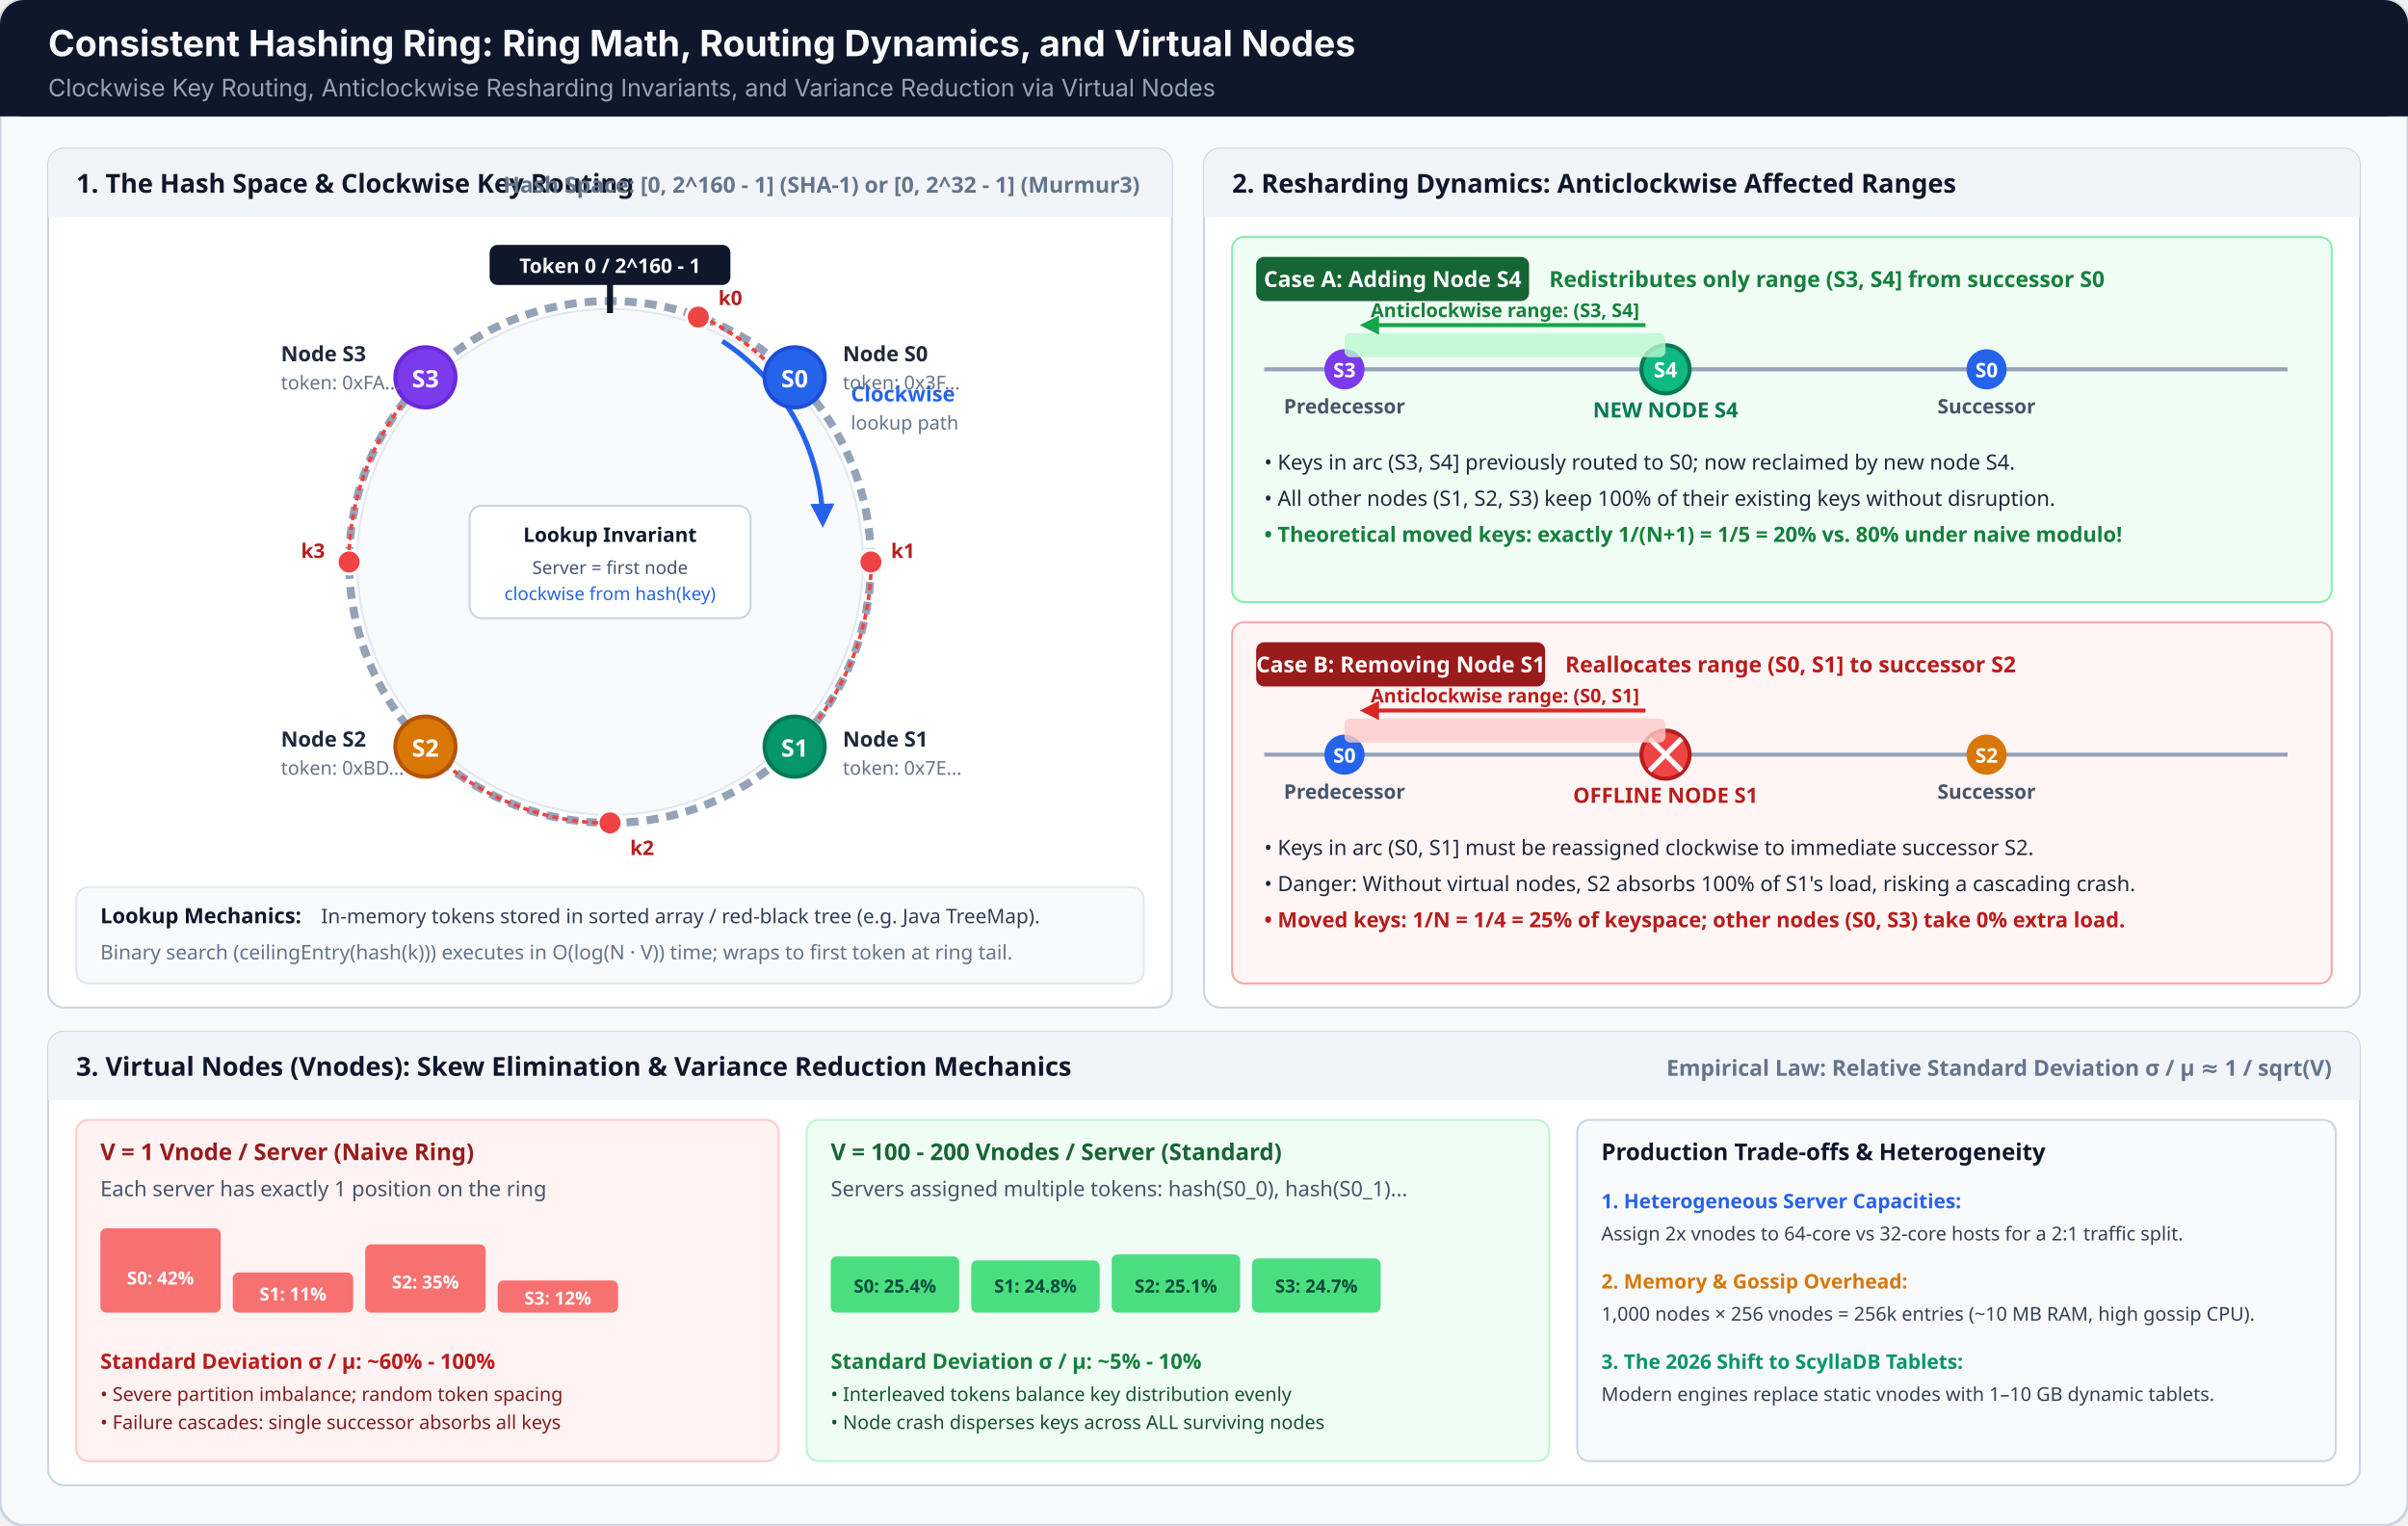
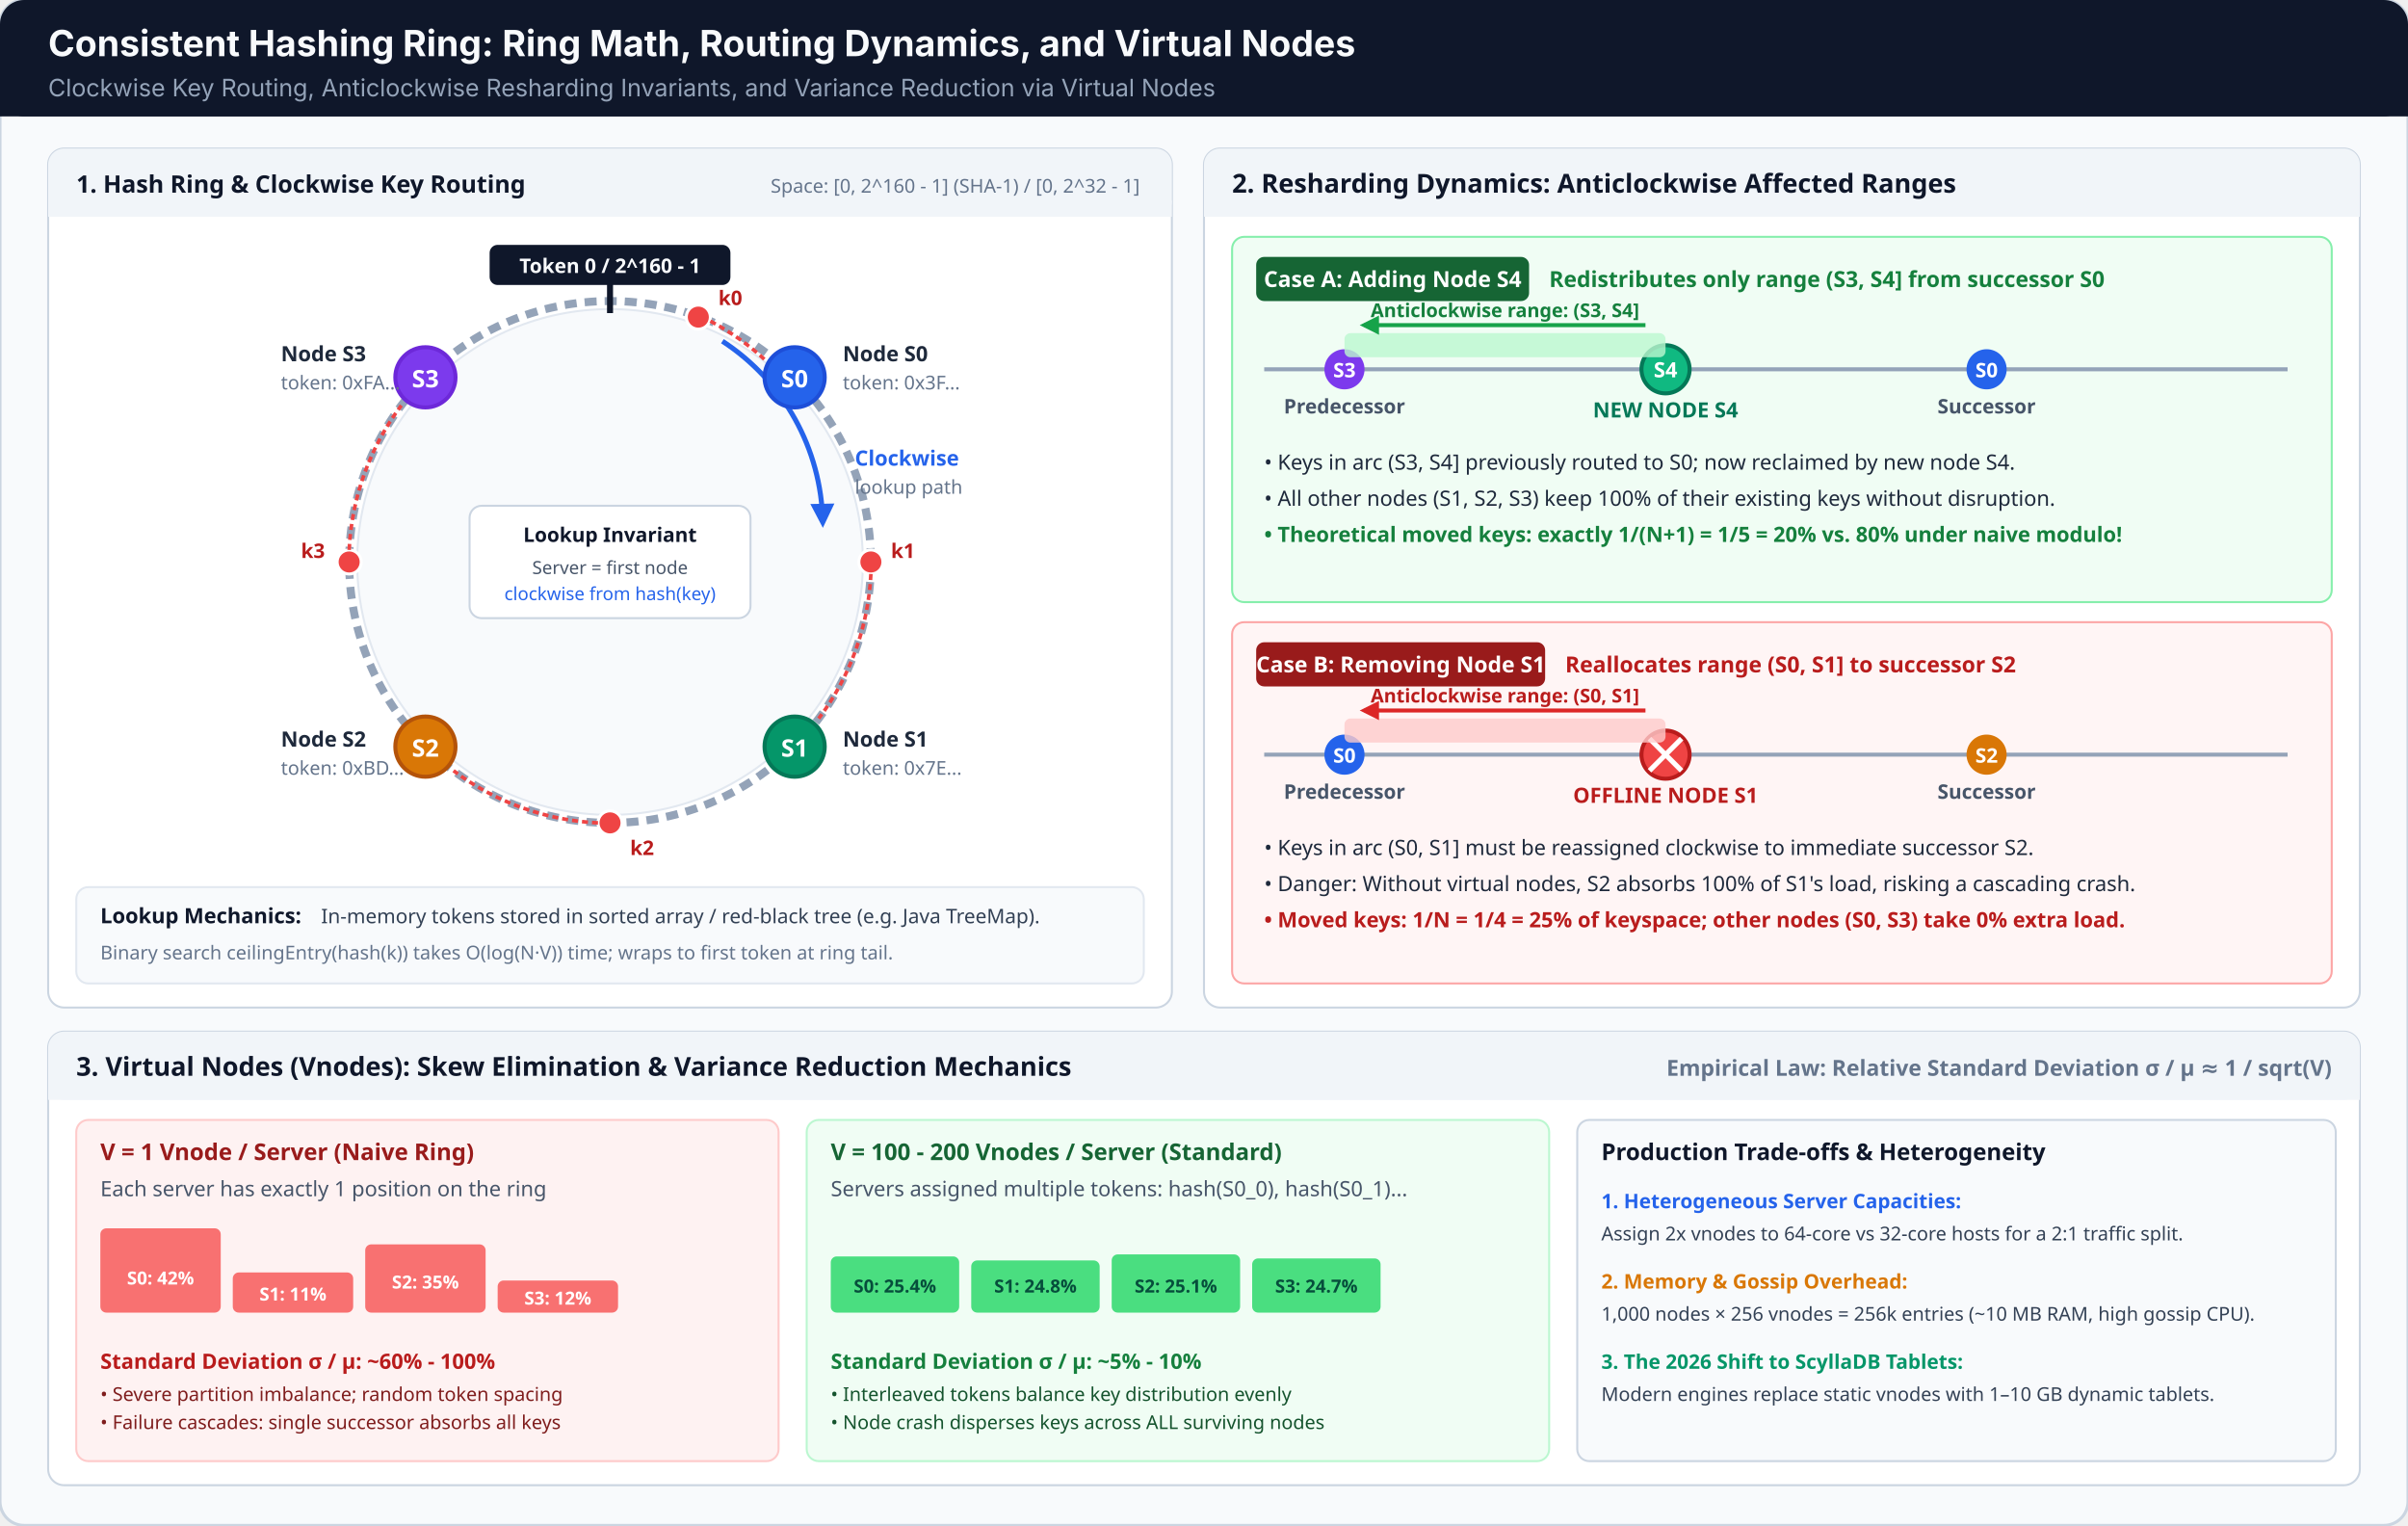
<svg xmlns="http://www.w3.org/2000/svg" viewBox="0 0 1200 760" width="1200" height="760" role="img" aria-labelledby="title desc">
  <rect x="0" y="0" width="1200" height="760" rx="12" fill="#f8fafc" stroke="#cbd5e1" stroke-width="1.5" />
  <rect x="0" y="0" width="1200" height="58" rx="12" fill="#0f172a" />
  <rect x="0" y="42" width="1200" height="16" fill="#0f172a" />
  <text x="24" y="28" font-family="ui-sans-serif, system-ui, -apple-system, sans-serif" font-size="18" font-weight="700" fill="#f8fafc">Consistent Hashing Ring: Ring Math, Routing Dynamics, and Virtual Nodes</text>
  <text x="24" y="48" font-family="ui-sans-serif, system-ui, -apple-system, sans-serif" font-size="12" fill="#94a3b8">Clockwise Key Routing, Anticlockwise Resharding Invariants, and Variance Reduction via Virtual Nodes</text>
  <rect x="24" y="74" width="560" height="428" rx="8" fill="#ffffff" stroke="#cbd5e1" />
  <rect x="24" y="74" width="560" height="34" rx="8" fill="#f1f5f9" />
  <rect x="24" y="100" width="560" height="8" fill="#f1f5f9" />
-   <text x="38" y="96" font-family="ui-sans-serif, system-ui, sans-serif" font-size="13" font-weight="700" fill="#0f172a">1. The Hash Space &amp; Clockwise Key Routing</text>
-   <text x="568" y="96" font-family="ui-sans-serif, system-ui, sans-serif" font-size="11" font-weight="600" text-anchor="end" fill="#64748b">Hash Space: [0, 2^160 - 1] (SHA-1) or [0, 2^32 - 1] (Murmur3)</text>
+   <text x="38" y="96" font-family="ui-sans-serif, system-ui, sans-serif" font-size="12" font-weight="700" fill="#0f172a">1. Hash Ring &amp; Clockwise Key Routing</text>
+   <text x="568" y="96" font-family="ui-sans-serif, system-ui, sans-serif" font-size="9.5" fill="#64748b" text-anchor="end">Space: [0, 2^160 - 1] (SHA-1) / [0, 2^32 - 1]</text>
  <circle cx="304" cy="280" r="130" fill="none" stroke="#94a3b8" stroke-width="4" stroke-dasharray="6 4" />
  <circle cx="304" cy="280" r="126" fill="#f8fafc" stroke="#e2e8f0" stroke-width="1" />
  <line x1="304" y1="140" x2="304" y2="156" stroke="#0f172a" stroke-width="3" />
  <rect x="244" y="122" width="120" height="20" rx="4" fill="#0f172a" />
  <text x="304" y="136" font-family="ui-sans-serif, system-ui, sans-serif" font-size="10" font-weight="700" fill="#f8fafc" text-anchor="middle">Token 0 / 2^160 - 1</text>
  <path d="M 360 170 A 110 110 0 0 1 410 260" fill="none" stroke="#2563eb" stroke-width="2.5" marker-end="url(#arrow-blue)" />
-   <text x="424" y="200" font-family="ui-sans-serif, system-ui, sans-serif" font-size="10.5" font-weight="700" fill="#2563eb">Clockwise</text>
-   <text x="424" y="214" font-family="ui-sans-serif, system-ui, sans-serif" font-size="9.5" fill="#64748b">lookup path</text>
+   <text x="426" y="232" font-family="ui-sans-serif, system-ui, sans-serif" font-size="10.5" font-weight="700" fill="#2563eb">Clockwise</text>
+   <text x="426" y="246" font-family="ui-sans-serif, system-ui, sans-serif" font-size="9.5" fill="#64748b">lookup path</text>
  <circle cx="396" cy="188" r="15" fill="#2563eb" stroke="#1d4ed8" stroke-width="2" />
  <text x="396" y="193" font-family="ui-sans-serif, system-ui, sans-serif" font-size="12" font-weight="700" fill="#ffffff" text-anchor="middle">S0</text>
  <text x="420" y="180" font-family="ui-sans-serif, system-ui, sans-serif" font-size="10.5" font-weight="600" fill="#1e293b">Node S0</text>
  <text x="420" y="194" font-family="ui-sans-serif, system-ui, sans-serif" font-size="9.5" fill="#64748b">token: 0x3F...</text>
  <circle cx="396" cy="372" r="15" fill="#059669" stroke="#047857" stroke-width="2" />
  <text x="396" y="377" font-family="ui-sans-serif, system-ui, sans-serif" font-size="12" font-weight="700" fill="#ffffff" text-anchor="middle">S1</text>
  <text x="420" y="372" font-family="ui-sans-serif, system-ui, sans-serif" font-size="10.5" font-weight="600" fill="#1e293b">Node S1</text>
  <text x="420" y="386" font-family="ui-sans-serif, system-ui, sans-serif" font-size="9.5" fill="#64748b">token: 0x7E...</text>
  <circle cx="212" cy="372" r="15" fill="#d97706" stroke="#b45309" stroke-width="2" />
  <text x="212" y="377" font-family="ui-sans-serif, system-ui, sans-serif" font-size="12" font-weight="700" fill="#ffffff" text-anchor="middle">S2</text>
  <text x="140" y="372" font-family="ui-sans-serif, system-ui, sans-serif" font-size="10.5" font-weight="600" fill="#1e293b">Node S2</text>
  <text x="140" y="386" font-family="ui-sans-serif, system-ui, sans-serif" font-size="9.5" fill="#64748b">token: 0xBD...</text>
  <circle cx="212" cy="188" r="15" fill="#7c3aed" stroke="#6d28d9" stroke-width="2" />
  <text x="212" y="193" font-family="ui-sans-serif, system-ui, sans-serif" font-size="12" font-weight="700" fill="#ffffff" text-anchor="middle">S3</text>
  <text x="140" y="180" font-family="ui-sans-serif, system-ui, sans-serif" font-size="10.5" font-weight="600" fill="#1e293b">Node S3</text>
  <text x="140" y="194" font-family="ui-sans-serif, system-ui, sans-serif" font-size="9.5" fill="#64748b">token: 0xFA...</text>
  <circle cx="348" cy="158" r="6" fill="#ef4444" stroke="#ffffff" stroke-width="1.5" />
  <text x="358" y="152" font-family="ui-sans-serif, system-ui, sans-serif" font-size="10" font-weight="700" fill="#b91c1c">k0</text>
  <path d="M 354 160 A 130 130 0 0 1 382 180" fill="none" stroke="#ef4444" stroke-width="1.8" stroke-dasharray="3 2" />
  <circle cx="434" cy="280" r="6" fill="#ef4444" stroke="#ffffff" stroke-width="1.5" />
  <text x="444" y="278" font-family="ui-sans-serif, system-ui, sans-serif" font-size="10" font-weight="700" fill="#b91c1c">k1</text>
  <path d="M 434 286 A 130 130 0 0 1 408 358" fill="none" stroke="#ef4444" stroke-width="1.8" stroke-dasharray="3 2" />
  <circle cx="304" cy="410" r="6" fill="#ef4444" stroke="#ffffff" stroke-width="1.5" />
  <text x="314" y="426" font-family="ui-sans-serif, system-ui, sans-serif" font-size="10" font-weight="700" fill="#b91c1c">k2</text>
  <path d="M 298 410 A 130 130 0 0 1 226 384" fill="none" stroke="#ef4444" stroke-width="1.8" stroke-dasharray="3 2" />
  <circle cx="174" cy="280" r="6" fill="#ef4444" stroke="#ffffff" stroke-width="1.5" />
  <text x="150" y="278" font-family="ui-sans-serif, system-ui, sans-serif" font-size="10" font-weight="700" fill="#b91c1c">k3</text>
  <path d="M 174 274 A 130 130 0 0 1 200 202" fill="none" stroke="#ef4444" stroke-width="1.8" stroke-dasharray="3 2" />
  <rect x="234" y="252" width="140" height="56" rx="6" fill="#ffffff" stroke="#cbd5e1" />
  <text x="304" y="270" font-family="ui-sans-serif, system-ui, sans-serif" font-size="10" font-weight="700" fill="#0f172a" text-anchor="middle">Lookup Invariant</text>
  <text x="304" y="286" font-family="ui-sans-serif, system-ui, sans-serif" font-size="9" fill="#475569" text-anchor="middle">Server = first node</text>
  <text x="304" y="299" font-family="ui-sans-serif, system-ui, sans-serif" font-size="9" fill="#2563eb" text-anchor="middle">clockwise from hash(key)</text>
  <rect x="38" y="442" width="532" height="48" rx="6" fill="#f8fafc" stroke="#e2e8f0" />
  <text x="50" y="460" font-family="ui-sans-serif, system-ui, sans-serif" font-size="10.5" font-weight="700" fill="#0f172a">Lookup Mechanics:</text>
  <text x="160" y="460" font-family="ui-sans-serif, system-ui, sans-serif" font-size="10" fill="#334155">In-memory tokens stored in sorted array / red-black tree (e.g. Java TreeMap).</text>
-   <text x="50" y="478" font-family="ui-sans-serif, system-ui, sans-serif" font-size="10" fill="#64748b">Binary search (ceilingEntry(hash(k))) executes in O(log(N · V)) time; wraps to first token at ring tail.</text>
+   <text x="50" y="478" font-family="ui-sans-serif, system-ui, sans-serif" font-size="9.5" fill="#64748b">Binary search ceilingEntry(hash(k)) takes O(log(N·V)) time; wraps to first token at ring tail.</text>
  <rect x="600" y="74" width="576" height="428" rx="8" fill="#ffffff" stroke="#cbd5e1" />
  <rect x="600" y="74" width="576" height="34" rx="8" fill="#f1f5f9" />
  <rect x="600" y="100" width="576" height="8" fill="#f1f5f9" />
  <text x="614" y="96" font-family="ui-sans-serif, system-ui, sans-serif" font-size="13" font-weight="700" fill="#0f172a">2. Resharding Dynamics: Anticlockwise Affected Ranges</text>
  <rect x="614" y="118" width="548" height="182" rx="6" fill="#f0fdf4" stroke="#86efac" stroke-width="1" />
  <rect x="626" y="128" width="136" height="22" rx="4" fill="#166534" />
  <text x="694" y="143" font-family="ui-sans-serif, system-ui, sans-serif" font-size="11" font-weight="700" fill="#ffffff" text-anchor="middle">Case A: Adding Node S4</text>
  <text x="772" y="143" font-family="ui-sans-serif, system-ui, sans-serif" font-size="11" font-weight="600" fill="#15803d">Redistributes only range (S3, S4] from successor S0</text>
  <line x1="630" y1="184" x2="1140" y2="184" stroke="#94a3b8" stroke-width="2" />
  <circle cx="670" cy="184" r="10" fill="#7c3aed" />
  <text x="670" y="188" font-family="ui-sans-serif, system-ui, sans-serif" font-size="10" font-weight="700" fill="#ffffff" text-anchor="middle">S3</text>
  <text x="670" y="206" font-family="ui-sans-serif, system-ui, sans-serif" font-size="10" font-weight="600" fill="#475569" text-anchor="middle">Predecessor</text>
  <circle cx="830" cy="184" r="12" fill="#10b981" stroke="#047857" stroke-width="2" />
  <text x="830" y="188" font-family="ui-sans-serif, system-ui, sans-serif" font-size="10.5" font-weight="700" fill="#ffffff" text-anchor="middle">S4</text>
  <text x="830" y="208" font-family="ui-sans-serif, system-ui, sans-serif" font-size="10.5" font-weight="700" fill="#047857" text-anchor="middle">NEW NODE S4</text>
  <circle cx="990" cy="184" r="10" fill="#2563eb" />
  <text x="990" y="188" font-family="ui-sans-serif, system-ui, sans-serif" font-size="10" font-weight="700" fill="#ffffff" text-anchor="middle">S0</text>
  <text x="990" y="206" font-family="ui-sans-serif, system-ui, sans-serif" font-size="10" font-weight="600" fill="#475569" text-anchor="middle">Successor</text>
  <rect x="670" y="166" width="160" height="12" rx="3" fill="#bbf7d0" opacity="0.8" />
  <path d="M 820 162 L 680 162" fill="none" stroke="#16a34a" stroke-width="2" marker-end="url(#arrow-green)" />
  <text x="750" y="158" font-family="ui-sans-serif, system-ui, sans-serif" font-size="9.5" font-weight="700" fill="#15803d" text-anchor="middle">Anticlockwise range: (S3, S4]</text>
  <text x="630" y="234" font-family="ui-sans-serif, system-ui, sans-serif" font-size="10.5" fill="#1e293b">• Keys in arc (S3, S4] previously routed to S0; now reclaimed by new node S4.</text>
  <text x="630" y="252" font-family="ui-sans-serif, system-ui, sans-serif" font-size="10.5" fill="#1e293b">• All other nodes (S1, S2, S3) keep 100% of their existing keys without disruption.</text>
  <text x="630" y="270" font-family="ui-sans-serif, system-ui, sans-serif" font-size="10.5" font-weight="600" fill="#15803d">• Theoretical moved keys: exactly 1/(N+1) = 1/5 = 20% vs. 80% under naive modulo!</text>
  <rect x="614" y="310" width="548" height="180" rx="6" fill="#fff5f5" stroke="#fca5a5" stroke-width="1" />
  <rect x="626" y="320" width="144" height="22" rx="4" fill="#991b1b" />
  <text x="698" y="335" font-family="ui-sans-serif, system-ui, sans-serif" font-size="11" font-weight="700" fill="#ffffff" text-anchor="middle">Case B: Removing Node S1</text>
  <text x="780" y="335" font-family="ui-sans-serif, system-ui, sans-serif" font-size="11" font-weight="600" fill="#b91c1c">Reallocates range (S0, S1] to successor S2</text>
  <line x1="630" y1="376" x2="1140" y2="376" stroke="#94a3b8" stroke-width="2" />
  <circle cx="670" cy="376" r="10" fill="#2563eb" />
  <text x="670" y="380" font-family="ui-sans-serif, system-ui, sans-serif" font-size="10" font-weight="700" fill="#ffffff" text-anchor="middle">S0</text>
  <text x="670" y="398" font-family="ui-sans-serif, system-ui, sans-serif" font-size="10" font-weight="600" fill="#475569" text-anchor="middle">Predecessor</text>
  <circle cx="830" cy="376" r="12" fill="#ef4444" stroke="#b91c1c" stroke-width="2" />
  <line x1="822" y1="368" x2="838" y2="384" stroke="#ffffff" stroke-width="2.5" />
  <line x1="838" y1="368" x2="822" y2="384" stroke="#ffffff" stroke-width="2.5" />
  <text x="830" y="400" font-family="ui-sans-serif, system-ui, sans-serif" font-size="10.5" font-weight="700" fill="#b91c1c" text-anchor="middle">OFFLINE NODE S1</text>
  <circle cx="990" cy="376" r="10" fill="#d97706" />
  <text x="990" y="380" font-family="ui-sans-serif, system-ui, sans-serif" font-size="10" font-weight="700" fill="#ffffff" text-anchor="middle">S2</text>
  <text x="990" y="398" font-family="ui-sans-serif, system-ui, sans-serif" font-size="10" font-weight="600" fill="#475569" text-anchor="middle">Successor</text>
  <rect x="670" y="358" width="160" height="12" rx="3" fill="#fecaca" opacity="0.8" />
  <path d="M 820 354 L 680 354" fill="none" stroke="#dc2626" stroke-width="2" marker-end="url(#arrow-red)" />
  <text x="750" y="350" font-family="ui-sans-serif, system-ui, sans-serif" font-size="9.5" font-weight="700" fill="#b91c1c" text-anchor="middle">Anticlockwise range: (S0, S1]</text>
  <text x="630" y="426" font-family="ui-sans-serif, system-ui, sans-serif" font-size="10.5" fill="#1e293b">• Keys in arc (S0, S1] must be reassigned clockwise to immediate successor S2.</text>
  <text x="630" y="444" font-family="ui-sans-serif, system-ui, sans-serif" font-size="10.5" fill="#1e293b">• Danger: Without virtual nodes, S2 absorbs 100% of S1's load, risking a cascading crash.</text>
  <text x="630" y="462" font-family="ui-sans-serif, system-ui, sans-serif" font-size="10.5" font-weight="600" fill="#b91c1c">• Moved keys: 1/N = 1/4 = 25% of keyspace; other nodes (S0, S3) take 0% extra load.</text>
  <rect x="24" y="514" width="1152" height="226" rx="8" fill="#ffffff" stroke="#cbd5e1" />
  <rect x="24" y="514" width="1152" height="34" rx="8" fill="#f1f5f9" />
  <rect x="24" y="540" width="1152" height="8" fill="#f1f5f9" />
  <text x="38" y="536" font-family="ui-sans-serif, system-ui, sans-serif" font-size="13" font-weight="700" fill="#0f172a">3. Virtual Nodes (Vnodes): Skew Elimination &amp; Variance Reduction Mechanics</text>
  <text x="1162" y="536" font-family="ui-sans-serif, system-ui, sans-serif" font-size="11" font-weight="600" text-anchor="end" fill="#64748b">Empirical Law: Relative Standard Deviation σ / μ ≈ 1 / sqrt(V)</text>
  <rect x="38" y="558" width="350" height="170" rx="6" fill="#fef2f2" stroke="#fecaca" />
  <text x="50" y="578" font-family="ui-sans-serif, system-ui, sans-serif" font-size="11.5" font-weight="700" fill="#991b1b">V = 1 Vnode / Server (Naive Ring)</text>
  <text x="50" y="596" font-family="ui-sans-serif, system-ui, sans-serif" font-size="10.5" fill="#475569">Each server has exactly 1 position on the ring</text>
  <rect x="50" y="612" width="60" height="42" rx="3" fill="#f87171" />
  <text x="80" y="640" font-family="ui-sans-serif, system-ui, sans-serif" font-size="9" fill="#ffffff" text-anchor="middle" font-weight="700">S0: 42%</text>
  <rect x="116" y="634" width="60" height="20" rx="3" fill="#f87171" />
  <text x="146" y="648" font-family="ui-sans-serif, system-ui, sans-serif" font-size="9" fill="#ffffff" text-anchor="middle" font-weight="700">S1: 11%</text>
  <rect x="182" y="620" width="60" height="34" rx="3" fill="#f87171" />
  <text x="212" y="642" font-family="ui-sans-serif, system-ui, sans-serif" font-size="9" fill="#ffffff" text-anchor="middle" font-weight="700">S2: 35%</text>
  <rect x="248" y="638" width="60" height="16" rx="3" fill="#f87171" />
  <text x="278" y="650" font-family="ui-sans-serif, system-ui, sans-serif" font-size="9" fill="#ffffff" text-anchor="middle" font-weight="700">S3: 12%</text>
  <text x="50" y="682" font-family="ui-sans-serif, system-ui, sans-serif" font-size="10.5" font-weight="700" fill="#b91c1c">Standard Deviation σ / μ: ~60% - 100%</text>
  <text x="50" y="698" font-family="ui-sans-serif, system-ui, sans-serif" font-size="9.5" fill="#7f1d1d">• Severe partition imbalance; random token spacing</text>
  <text x="50" y="712" font-family="ui-sans-serif, system-ui, sans-serif" font-size="9.5" fill="#7f1d1d">• Failure cascades: single successor absorbs all keys</text>
  <rect x="402" y="558" width="370" height="170" rx="6" fill="#f0fdf4" stroke="#bbf7d0" />
  <text x="414" y="578" font-family="ui-sans-serif, system-ui, sans-serif" font-size="11.5" font-weight="700" fill="#166534">V = 100 - 200 Vnodes / Server (Standard)</text>
  <text x="414" y="596" font-family="ui-sans-serif, system-ui, sans-serif" font-size="10.5" fill="#475569">Servers assigned multiple tokens: hash(S0_0), hash(S0_1)...</text>
  <rect x="414" y="626" width="64" height="28" rx="3" fill="#4ade80" />
  <text x="446" y="644" font-family="ui-sans-serif, system-ui, sans-serif" font-size="9" fill="#064e3b" text-anchor="middle" font-weight="700">S0: 25.4%</text>
  <rect x="484" y="628" width="64" height="26" rx="3" fill="#4ade80" />
  <text x="516" y="644" font-family="ui-sans-serif, system-ui, sans-serif" font-size="9" fill="#064e3b" text-anchor="middle" font-weight="700">S1: 24.8%</text>
  <rect x="554" y="625" width="64" height="29" rx="3" fill="#4ade80" />
  <text x="586" y="644" font-family="ui-sans-serif, system-ui, sans-serif" font-size="9" fill="#064e3b" text-anchor="middle" font-weight="700">S2: 25.1%</text>
  <rect x="624" y="627" width="64" height="27" rx="3" fill="#4ade80" />
  <text x="656" y="644" font-family="ui-sans-serif, system-ui, sans-serif" font-size="9" fill="#064e3b" text-anchor="middle" font-weight="700">S3: 24.7%</text>
  <text x="414" y="682" font-family="ui-sans-serif, system-ui, sans-serif" font-size="10.5" font-weight="700" fill="#15803d">Standard Deviation σ / μ: ~5% - 10%</text>
  <text x="414" y="698" font-family="ui-sans-serif, system-ui, sans-serif" font-size="9.5" fill="#14532d">• Interleaved tokens balance key distribution evenly</text>
  <text x="414" y="712" font-family="ui-sans-serif, system-ui, sans-serif" font-size="9.5" fill="#14532d">• Node crash disperses keys across ALL surviving nodes</text>
  <rect x="786" y="558" width="378" height="170" rx="6" fill="#f8fafc" stroke="#cbd5e1" />
  <text x="798" y="578" font-family="ui-sans-serif, system-ui, sans-serif" font-size="11.5" font-weight="700" fill="#0f172a">Production Trade-offs &amp; Heterogeneity</text>
  <text x="798" y="602" font-family="ui-sans-serif, system-ui, sans-serif" font-size="10" font-weight="700" fill="#2563eb">1. Heterogeneous Server Capacities:</text>
  <text x="798" y="618" font-family="ui-sans-serif, system-ui, sans-serif" font-size="9.5" fill="#334155">Assign 2x vnodes to 64-core vs 32-core hosts for a 2:1 traffic split.</text>
  <text x="798" y="642" font-family="ui-sans-serif, system-ui, sans-serif" font-size="10" font-weight="700" fill="#d97706">2. Memory &amp; Gossip Overhead:</text>
  <text x="798" y="658" font-family="ui-sans-serif, system-ui, sans-serif" font-size="9.5" fill="#334155">1,000 nodes × 256 vnodes = 256k entries (~10 MB RAM, high gossip CPU).</text>
  <text x="798" y="682" font-family="ui-sans-serif, system-ui, sans-serif" font-size="10" font-weight="700" fill="#059669">3. The 2026 Shift to ScyllaDB Tablets:</text>
  <text x="798" y="698" font-family="ui-sans-serif, system-ui, sans-serif" font-size="9.5" fill="#334155">Modern engines replace static vnodes with 1–10 GB dynamic tablets.</text>
  <defs>
    <marker id="arrow-blue" viewBox="0 0 10 10" refX="6" refY="5" markerWidth="6" markerHeight="6" orient="auto-start-reverse">
      <path d="M 0 1 L 8 5 L 0 9 z" fill="#2563eb" />
    </marker>
    <marker id="arrow-green" viewBox="0 0 10 10" refX="6" refY="5" markerWidth="6" markerHeight="6" orient="auto-start-reverse">
      <path d="M 0 1 L 8 5 L 0 9 z" fill="#16a34a" />
    </marker>
    <marker id="arrow-red" viewBox="0 0 10 10" refX="6" refY="5" markerWidth="6" markerHeight="6" orient="auto-start-reverse">
      <path d="M 0 1 L 8 5 L 0 9 z" fill="#dc2626" />
    </marker>
  </defs>
</svg>
